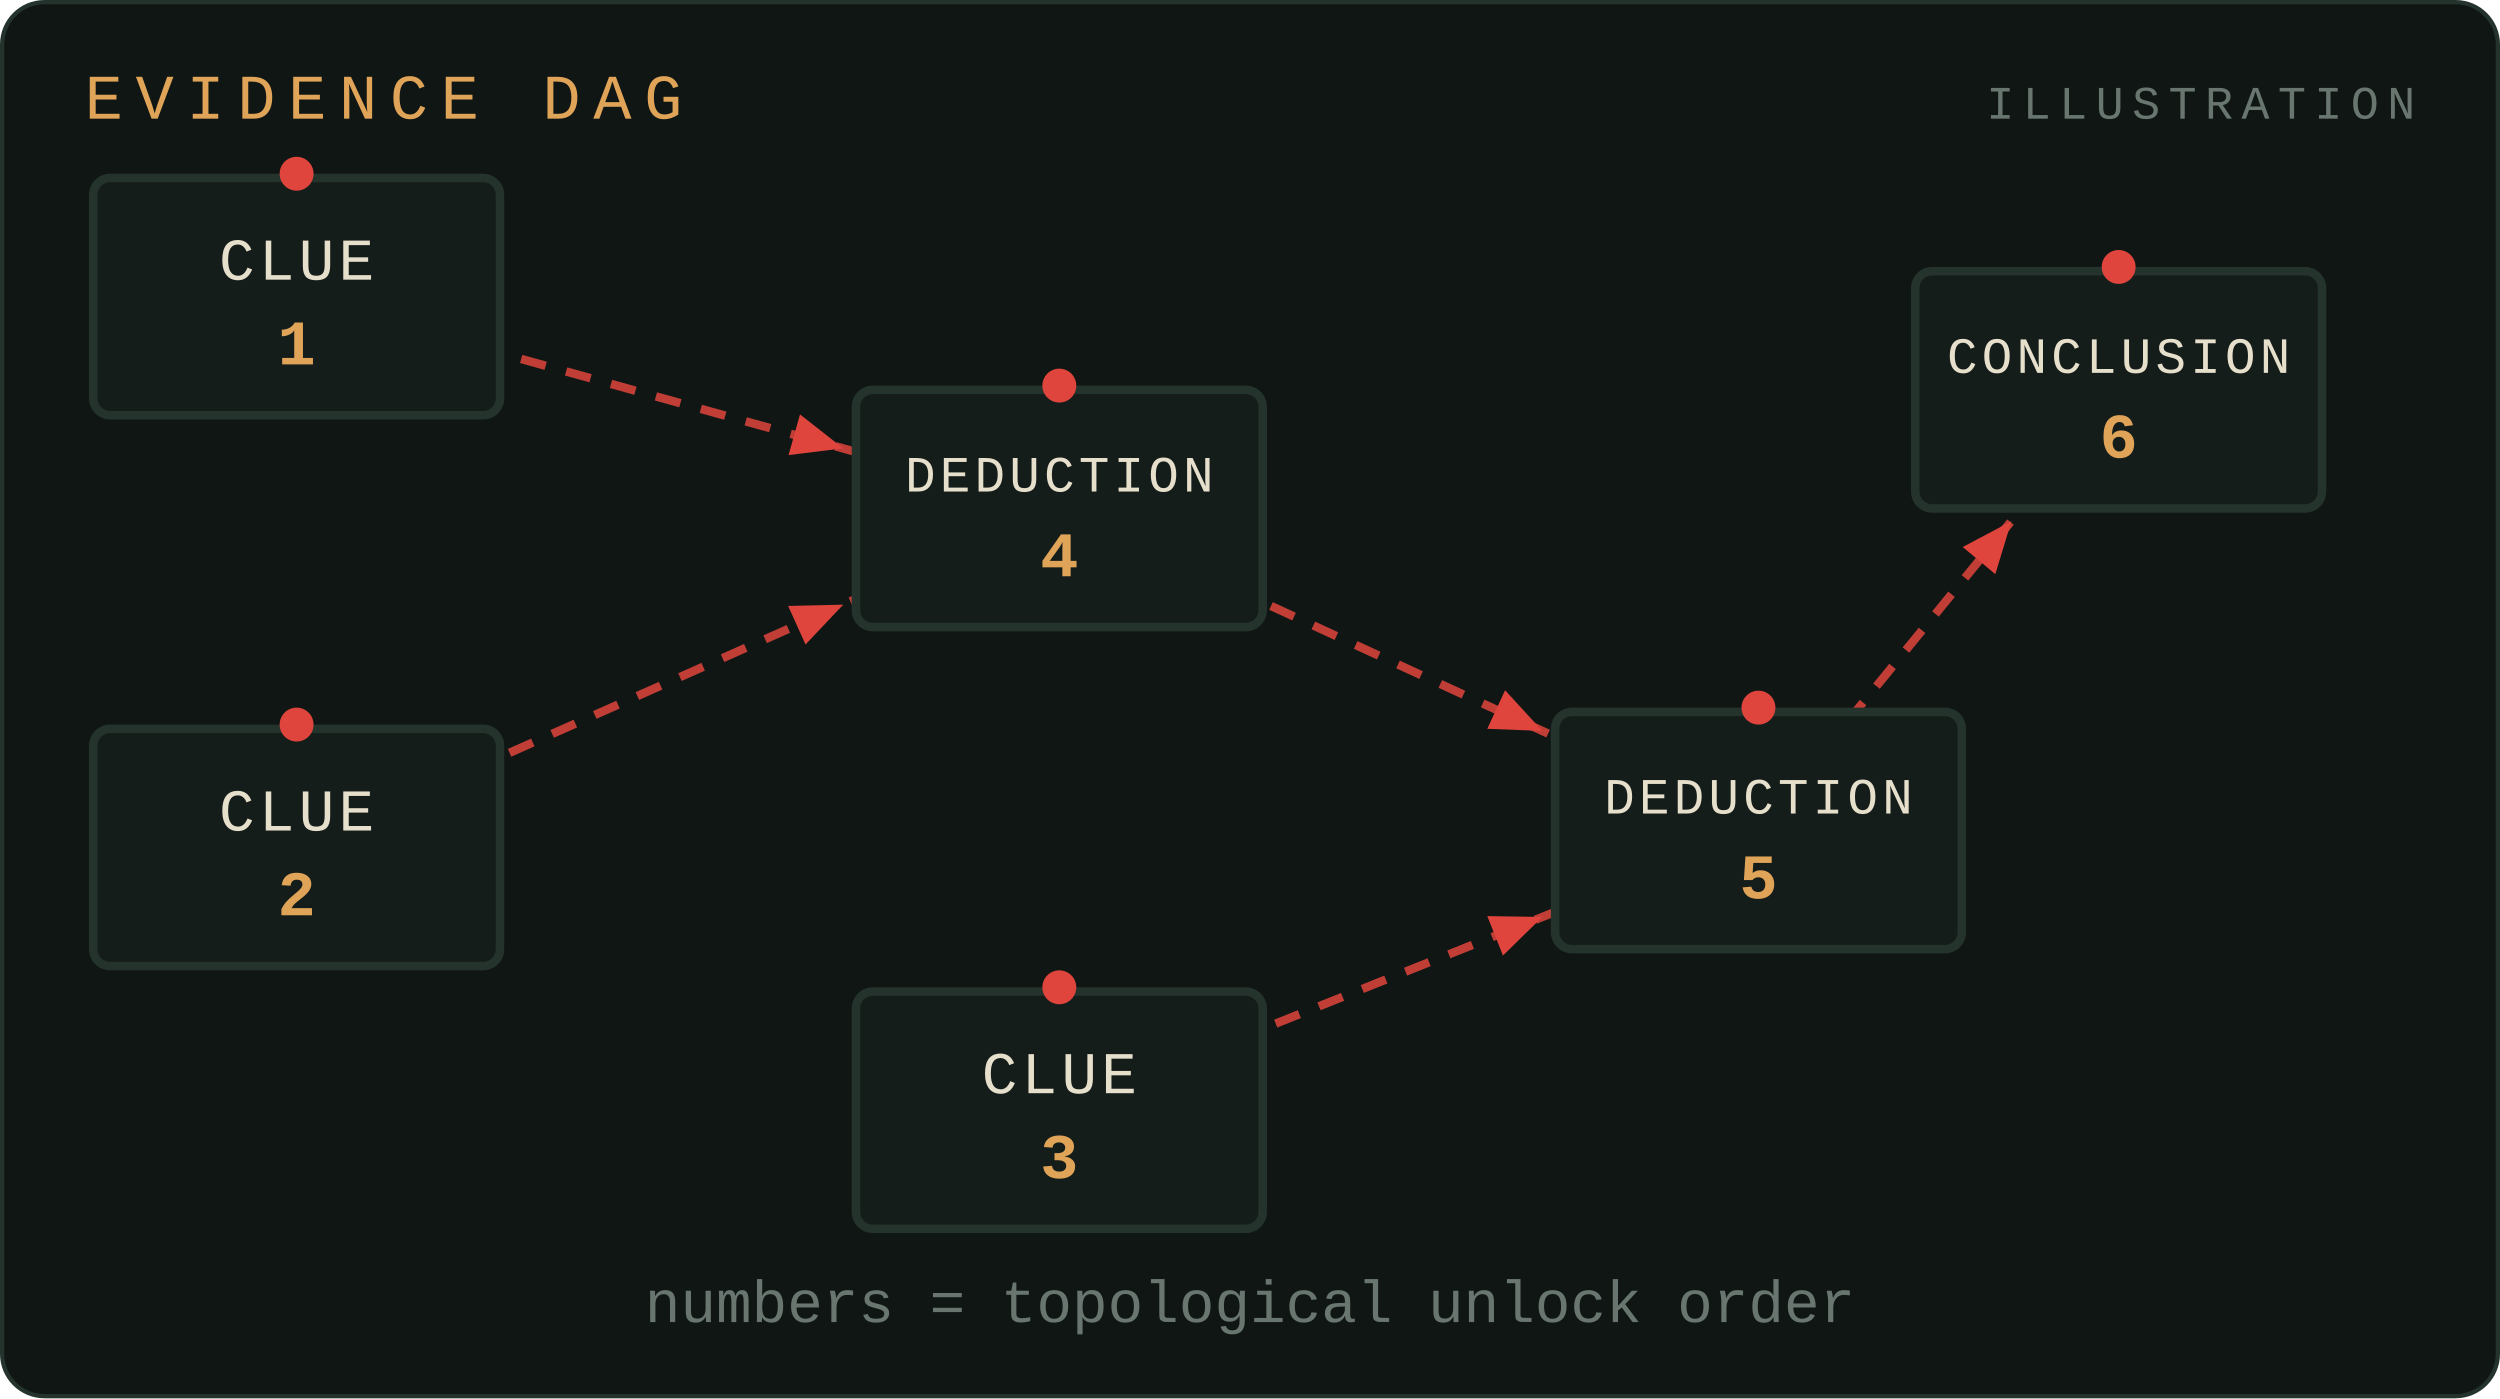
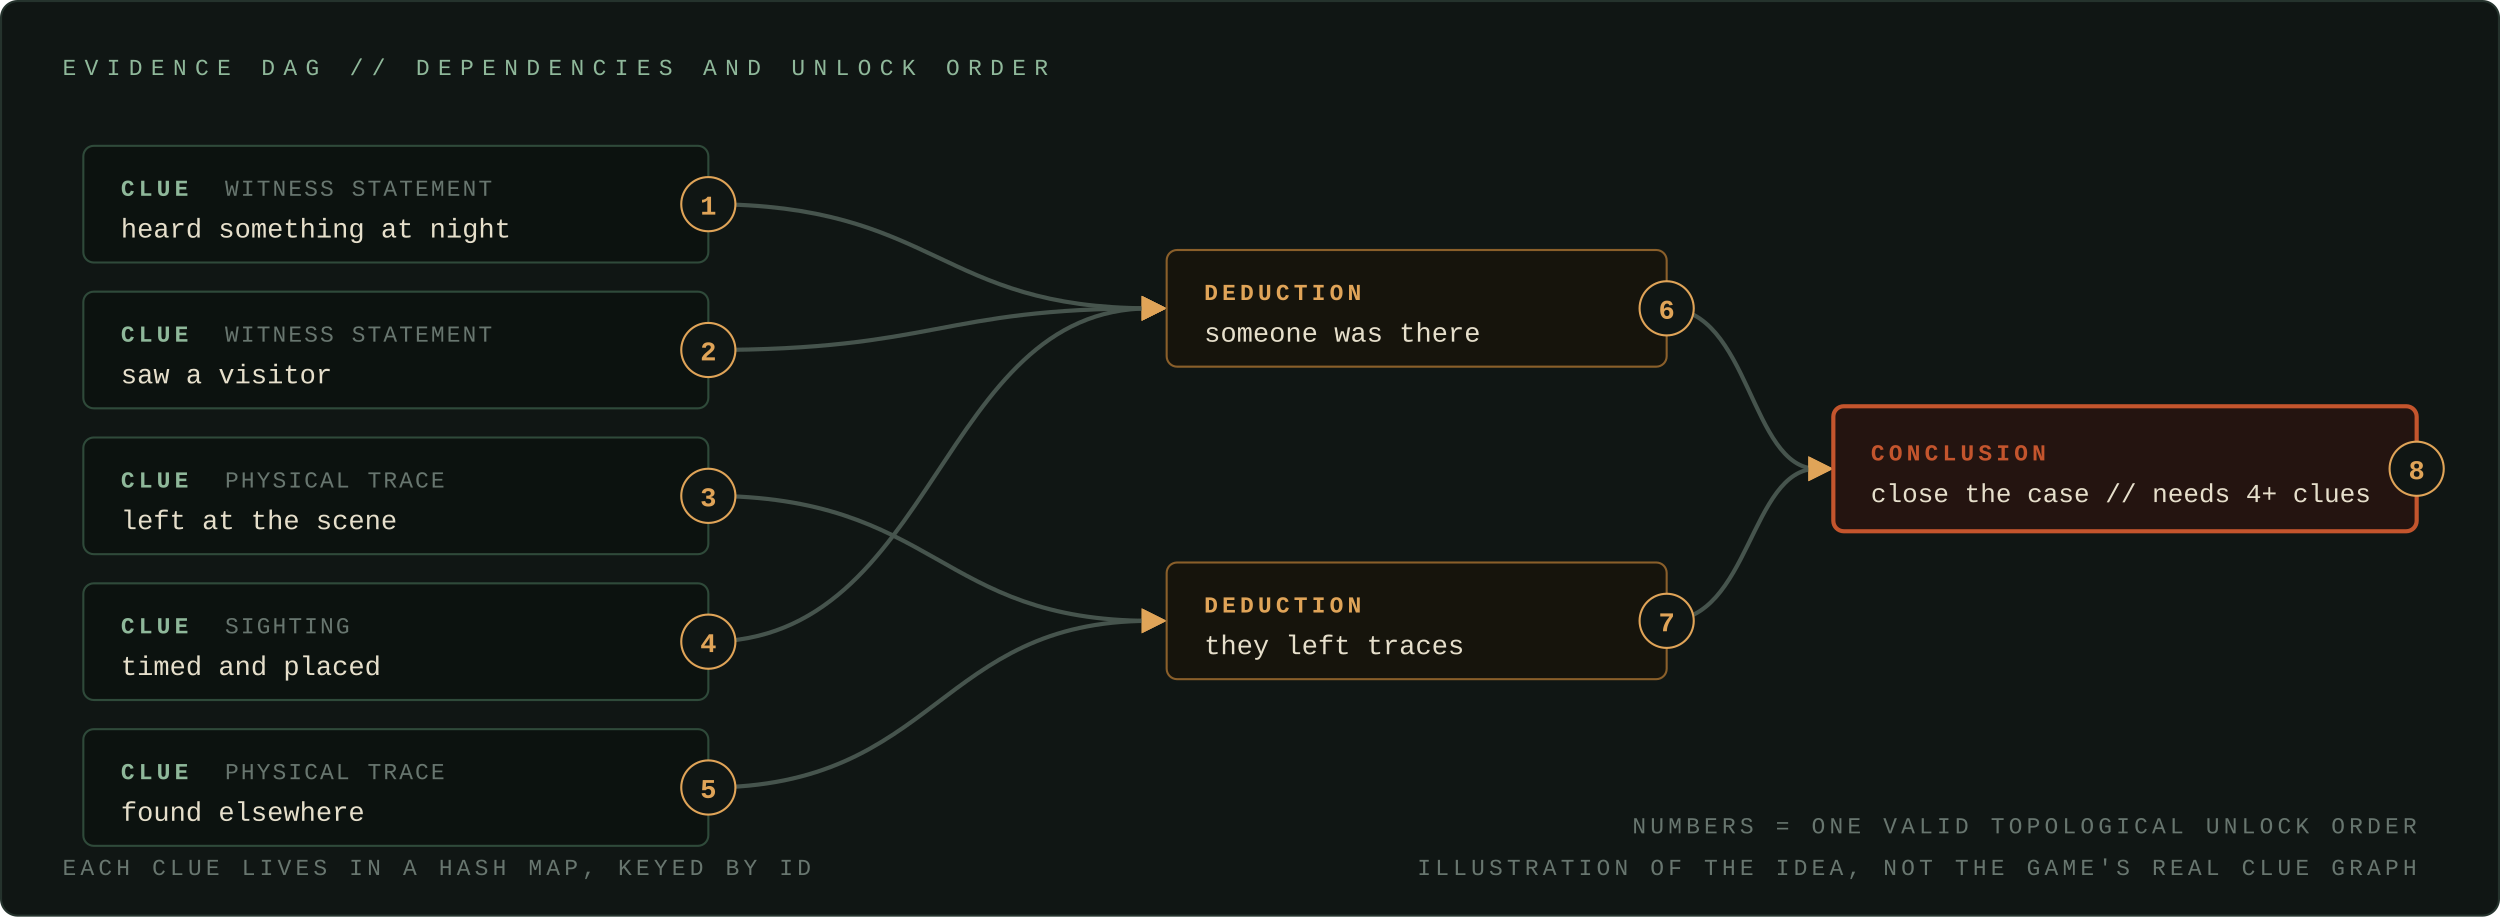
- <svg xmlns="http://www.w3.org/2000/svg" width="590" height="330" viewBox="0 0 590 330" role="img" aria-label="Illustration of an evidence dependency graph: clues feed deductions, which feed a conclusion. A topological sort gives the order in which evidence can be unlocked.">
-   <style>
-   text{font-family:'Courier New', Courier, 'DejaVu Sans Mono', 'Liberation Mono', monospace;}
-   .blink{animation:blink 1.1s steps(1) infinite}
-   @keyframes blink{0%,60%{opacity:1}61%,100%{opacity:0}}
-   @media (prefers-reduced-motion: reduce){*{animation:none!important}}
- 
- @keyframes lit1{0%,0%{stroke:#25332d;filter:none}2%,13%{stroke:#e0a458;filter:drop-shadow(0 0 7px #e0a458)}16%,100%{stroke:#25332d;filter:none}}
- @keyframes lit2{0%,14%{stroke:#25332d;filter:none}16%,27%{stroke:#e0a458;filter:drop-shadow(0 0 7px #e0a458)}30%,100%{stroke:#25332d;filter:none}}
- @keyframes lit3{0%,28%{stroke:#25332d;filter:none}30%,41%{stroke:#e0a458;filter:drop-shadow(0 0 7px #e0a458)}44%,100%{stroke:#25332d;filter:none}}
- @keyframes lit4{0%,42%{stroke:#25332d;filter:none}44%,55%{stroke:#e0a458;filter:drop-shadow(0 0 7px #e0a458)}58%,100%{stroke:#25332d;filter:none}}
- @keyframes lit5{0%,56%{stroke:#25332d;filter:none}58%,69%{stroke:#e0a458;filter:drop-shadow(0 0 7px #e0a458)}72%,100%{stroke:#25332d;filter:none}}
- @keyframes lit6{0%,70%{stroke:#25332d;filter:none}72%,83%{stroke:#e0a458;filter:drop-shadow(0 0 7px #e0a458)}86%,100%{stroke:#25332d;filter:none}}
- 
-   .str{stroke:#e0453d;stroke-width:2;stroke-dasharray:6 5;animation:sf 1.2s linear infinite;opacity:.85} @keyframes sf{to{stroke-dashoffset:-22}}
- </style>
-   <rect x=".5" y=".5" width="589" height="329" rx="10" fill="#101614" stroke="#25332d" />
-   <text x="20" y="28" font-size="15" fill="#e0a458" letter-spacing="3">EVIDENCE DAG</text>
-   <text x="570" y="28" font-size="11" fill="#68766f" text-anchor="end" letter-spacing="2">ILLUSTRATION</text>
-   <line class="str" x1="70" y1="70" x2="250" y2="120" />
-   <path d="M199.0 105.8L188.8 97.8L186.1 107.4Z" fill="#e0453d" />
-   <line class="str" x1="70" y1="200" x2="250" y2="120" />
-   <path d="M199.0 142.7L186.0 143.0L190.1 152.1Z" fill="#e0453d" />
-   <line class="str" x1="250" y1="120" x2="415" y2="196" />
-   <path d="M364.0 172.5L355.2 162.9L351.0 172.0Z" fill="#e0453d" />
-   <line class="str" x1="250" y1="262" x2="415" y2="196" />
-   <path d="M364.0 216.4L351.0 216.2L354.7 225.5Z" fill="#e0453d" />
-   <line class="str" x1="415" y1="196" x2="500" y2="92" />
-   <path d="M474.7 123.0L463.2 129.1L470.9 135.5Z" fill="#e0453d" />
-   <g>
-     <rect style="animation:lit1 12s infinite" x="22.0" y="42.0" width="96" height="56" rx="4" fill="#151d1a" stroke="#25332d" stroke-width="2" />
-     <circle cx="70" cy="41.0" r="4" fill="#e0453d" />
-     <text x="70" y="66" font-size="14" fill="#e6dfcb" text-anchor="middle" letter-spacing="1">CLUE</text>
-     <text x="70" y="86" font-size="15" fill="#e0a458" text-anchor="middle" font-weight="bold">1</text>
-   </g>
-   <g>
-     <rect style="animation:lit2 12s infinite" x="22.0" y="172.0" width="96" height="56" rx="4" fill="#151d1a" stroke="#25332d" stroke-width="2" />
-     <circle cx="70" cy="171.0" r="4" fill="#e0453d" />
-     <text x="70" y="196" font-size="14" fill="#e6dfcb" text-anchor="middle" letter-spacing="1">CLUE</text>
-     <text x="70" y="216" font-size="15" fill="#e0a458" text-anchor="middle" font-weight="bold">2</text>
-   </g>
-   <g>
-     <rect style="animation:lit3 12s infinite" x="202.0" y="234.0" width="96" height="56" rx="4" fill="#151d1a" stroke="#25332d" stroke-width="2" />
-     <circle cx="250" cy="233.0" r="4" fill="#e0453d" />
-     <text x="250" y="258" font-size="14" fill="#e6dfcb" text-anchor="middle" letter-spacing="1">CLUE</text>
-     <text x="250" y="278" font-size="15" fill="#e0a458" text-anchor="middle" font-weight="bold">3</text>
-   </g>
-   <g>
-     <rect style="animation:lit4 12s infinite" x="202.0" y="92.0" width="96" height="56" rx="4" fill="#151d1a" stroke="#25332d" stroke-width="2" />
-     <circle cx="250" cy="91.0" r="4" fill="#e0453d" />
-     <text x="250" y="116" font-size="12" fill="#e6dfcb" text-anchor="middle" letter-spacing="1">DEDUCTION</text>
-     <text x="250" y="136" font-size="15" fill="#e0a458" text-anchor="middle" font-weight="bold">4</text>
-   </g>
-   <g>
-     <rect style="animation:lit5 12s infinite" x="367.0" y="168.0" width="96" height="56" rx="4" fill="#151d1a" stroke="#25332d" stroke-width="2" />
-     <circle cx="415" cy="167.0" r="4" fill="#e0453d" />
-     <text x="415" y="192" font-size="12" fill="#e6dfcb" text-anchor="middle" letter-spacing="1">DEDUCTION</text>
-     <text x="415" y="212" font-size="15" fill="#e0a458" text-anchor="middle" font-weight="bold">5</text>
-   </g>
-   <g>
-     <rect style="animation:lit6 12s infinite" x="452.0" y="64.0" width="96" height="56" rx="4" fill="#151d1a" stroke="#25332d" stroke-width="2" />
-     <circle cx="500" cy="63.0" r="4" fill="#e0453d" />
-     <text x="500" y="88" font-size="12" fill="#e6dfcb" text-anchor="middle" letter-spacing="1">CONCLUSION</text>
-     <text x="500" y="108" font-size="15" fill="#e0a458" text-anchor="middle" font-weight="bold">6</text>
-   </g>
-   <text x="295" y="312" font-size="14" fill="#68766f" text-anchor="middle">numbers = topological unlock order</text>
+ <svg xmlns="http://www.w3.org/2000/svg" width="1200" height="440" viewBox="0 0 1200 440" role="img" aria-label="Illustrative evidence dependency graph: five clues feed two deductions which feed a conclusion, numbered in one valid topological order">
+   <style>text{font-family:'Courier New', Courier, 'DejaVu Sans Mono', 'Liberation Mono', monospace;}.b{animation:bl 1.1s steps(1) infinite}@keyframes bl{0%,60%{opacity:1}61%,100%{opacity:0}}.fl{animation:fl 5s steps(1) infinite}@keyframes fl{0%,40%{opacity:1}41%{opacity:.25}42%{opacity:1}70%{opacity:1}71%{opacity:.2}73%{opacity:1}}.pu{transform-box:fill-box;transform-origin:center;animation:pu 2.2s ease-in-out infinite}@keyframes pu{0%,100%{opacity:.35;transform:scale(1)}50%{opacity:1;transform:scale(1.5)}}.rn{animation:rn .8s linear infinite}@keyframes rn{from{transform:translate(0,-60px)}to{transform:translate(-14px,0)}}@media (prefers-reduced-motion:reduce){.b,.fl,.pu,.rn{animation:none}}</style>
+   <rect x=".5" y=".5" width="1199" height="439" rx="8" fill="#101614" stroke="#25332d" />
+   <text x="30" y="36" font-size="11" fill="#8fb89a" letter-spacing="4">EVIDENCE DAG // DEPENDENCIES AND UNLOCK ORDER</text>
+   <path d="M340 98.0C450.0 98.0 450.0 148 552 148" fill="none" stroke="#46544d" stroke-width="2" />
+   <path d="M548 142l12 6l-12 6z" fill="#e0a458" />
+   <path d="M340 168.0C450.0 168.0 450.0 148 552 148" fill="none" stroke="#46544d" stroke-width="2" />
+   <path d="M548 142l12 6l-12 6z" fill="#e0a458" />
+   <path d="M340 308.0C450.0 308.0 450.0 148 552 148" fill="none" stroke="#46544d" stroke-width="2" />
+   <path d="M548 142l12 6l-12 6z" fill="#e0a458" />
+   <path d="M340 238.0C450.0 238.0 450.0 298 552 298" fill="none" stroke="#46544d" stroke-width="2" />
+   <path d="M548 292l12 6l-12 6z" fill="#e0a458" />
+   <path d="M340 378.0C450.0 378.0 450.0 298 552 298" fill="none" stroke="#46544d" stroke-width="2" />
+   <path d="M548 292l12 6l-12 6z" fill="#e0a458" />
+   <path d="M800 148C840.0 148 840.0 225 872 225" fill="none" stroke="#46544d" stroke-width="2" />
+   <path d="M868 219l12 6l-12 6z" fill="#e0a458" />
+   <path d="M800 298C840.0 298 840.0 225 872 225" fill="none" stroke="#46544d" stroke-width="2" />
+   <path d="M868 219l12 6l-12 6z" fill="#e0a458" />
+   <rect x="40" y="70" width="300" height="56" rx="5" fill="#0c120f" stroke="#2f4a3a" />
+   <text x="58" y="94" font-size="11" fill="#8fb89a" letter-spacing="2" font-weight="bold">CLUE</text>
+   <text x="108" y="94" font-size="11" fill="#68766f" letter-spacing="1">WITNESS STATEMENT</text>
+   <text x="58" y="114" font-size="13" fill="#e6dfcb">heard something at night</text>
+   <circle cx="340" cy="98.0" r="13" fill="#101614" stroke="#e0a458" />
+   <text x="340" y="103.0" font-size="13" font-weight="bold" fill="#e0a458" text-anchor="middle">1</text>
+   <rect x="40" y="140" width="300" height="56" rx="5" fill="#0c120f" stroke="#2f4a3a" />
+   <text x="58" y="164" font-size="11" fill="#8fb89a" letter-spacing="2" font-weight="bold">CLUE</text>
+   <text x="108" y="164" font-size="11" fill="#68766f" letter-spacing="1">WITNESS STATEMENT</text>
+   <text x="58" y="184" font-size="13" fill="#e6dfcb">saw a visitor</text>
+   <circle cx="340" cy="168.0" r="13" fill="#101614" stroke="#e0a458" />
+   <text x="340" y="173.0" font-size="13" font-weight="bold" fill="#e0a458" text-anchor="middle">2</text>
+   <rect x="40" y="210" width="300" height="56" rx="5" fill="#0c120f" stroke="#2f4a3a" />
+   <text x="58" y="234" font-size="11" fill="#8fb89a" letter-spacing="2" font-weight="bold">CLUE</text>
+   <text x="108" y="234" font-size="11" fill="#68766f" letter-spacing="1">PHYSICAL TRACE</text>
+   <text x="58" y="254" font-size="13" fill="#e6dfcb">left at the scene</text>
+   <circle cx="340" cy="238.0" r="13" fill="#101614" stroke="#e0a458" />
+   <text x="340" y="243.0" font-size="13" font-weight="bold" fill="#e0a458" text-anchor="middle">3</text>
+   <rect x="40" y="280" width="300" height="56" rx="5" fill="#0c120f" stroke="#2f4a3a" />
+   <text x="58" y="304" font-size="11" fill="#8fb89a" letter-spacing="2" font-weight="bold">CLUE</text>
+   <text x="108" y="304" font-size="11" fill="#68766f" letter-spacing="1">SIGHTING</text>
+   <text x="58" y="324" font-size="13" fill="#e6dfcb">timed and placed</text>
+   <circle cx="340" cy="308.0" r="13" fill="#101614" stroke="#e0a458" />
+   <text x="340" y="313.0" font-size="13" font-weight="bold" fill="#e0a458" text-anchor="middle">4</text>
+   <rect x="40" y="350" width="300" height="56" rx="5" fill="#0c120f" stroke="#2f4a3a" />
+   <text x="58" y="374" font-size="11" fill="#8fb89a" letter-spacing="2" font-weight="bold">CLUE</text>
+   <text x="108" y="374" font-size="11" fill="#68766f" letter-spacing="1">PHYSICAL TRACE</text>
+   <text x="58" y="394" font-size="13" fill="#e6dfcb">found elsewhere</text>
+   <circle cx="340" cy="378.0" r="13" fill="#101614" stroke="#e0a458" />
+   <text x="340" y="383.0" font-size="13" font-weight="bold" fill="#e0a458" text-anchor="middle">5</text>
+   <rect x="560" y="120" width="240" height="56" rx="5" fill="#16140c" stroke="#8a5f2a" />
+   <text x="578" y="144" font-size="11" fill="#e0a458" letter-spacing="2" font-weight="bold">DEDUCTION</text>
+   <text x="578" y="164" font-size="13" fill="#e6dfcb">someone was there</text>
+   <circle cx="800" cy="148" r="13" fill="#101614" stroke="#e0a458" />
+   <text x="800" y="153" font-size="13" font-weight="bold" fill="#e0a458" text-anchor="middle">6</text>
+   <rect x="560" y="270" width="240" height="56" rx="5" fill="#16140c" stroke="#8a5f2a" />
+   <text x="578" y="294" font-size="11" fill="#e0a458" letter-spacing="2" font-weight="bold">DEDUCTION</text>
+   <text x="578" y="314" font-size="13" fill="#e6dfcb">they left traces</text>
+   <circle cx="800" cy="298" r="13" fill="#101614" stroke="#e0a458" />
+   <text x="800" y="303" font-size="13" font-weight="bold" fill="#e0a458" text-anchor="middle">7</text>
+   <rect x="880" y="195" width="280" height="60" rx="5" fill="#241410" stroke="#c4552d" stroke-width="2" />
+   <text x="898" y="221" font-size="11" fill="#c4552d" letter-spacing="2" font-weight="bold">CONCLUSION</text>
+   <text x="898" y="241" font-size="12.5" fill="#e6dfcb">close the case  //  needs 4+ clues</text>
+   <circle cx="1160" cy="225" r="13" fill="#101614" stroke="#e0a458" />
+   <text x="1160" y="230" font-size="13" font-weight="bold" fill="#e0a458" text-anchor="middle">8</text>
+   <text x="1160" y="400" font-size="11" fill="#68766f" text-anchor="end" letter-spacing="2">NUMBERS = ONE VALID TOPOLOGICAL UNLOCK ORDER</text>
+   <text x="1160" y="420" font-size="11" fill="#68766f" text-anchor="end" letter-spacing="2">ILLUSTRATION OF THE IDEA, NOT THE GAME'S REAL CLUE GRAPH</text>
+   <text x="30" y="420" font-size="11" fill="#68766f" letter-spacing="2">EACH CLUE LIVES IN A HASH MAP, KEYED BY ID</text>
</svg>
